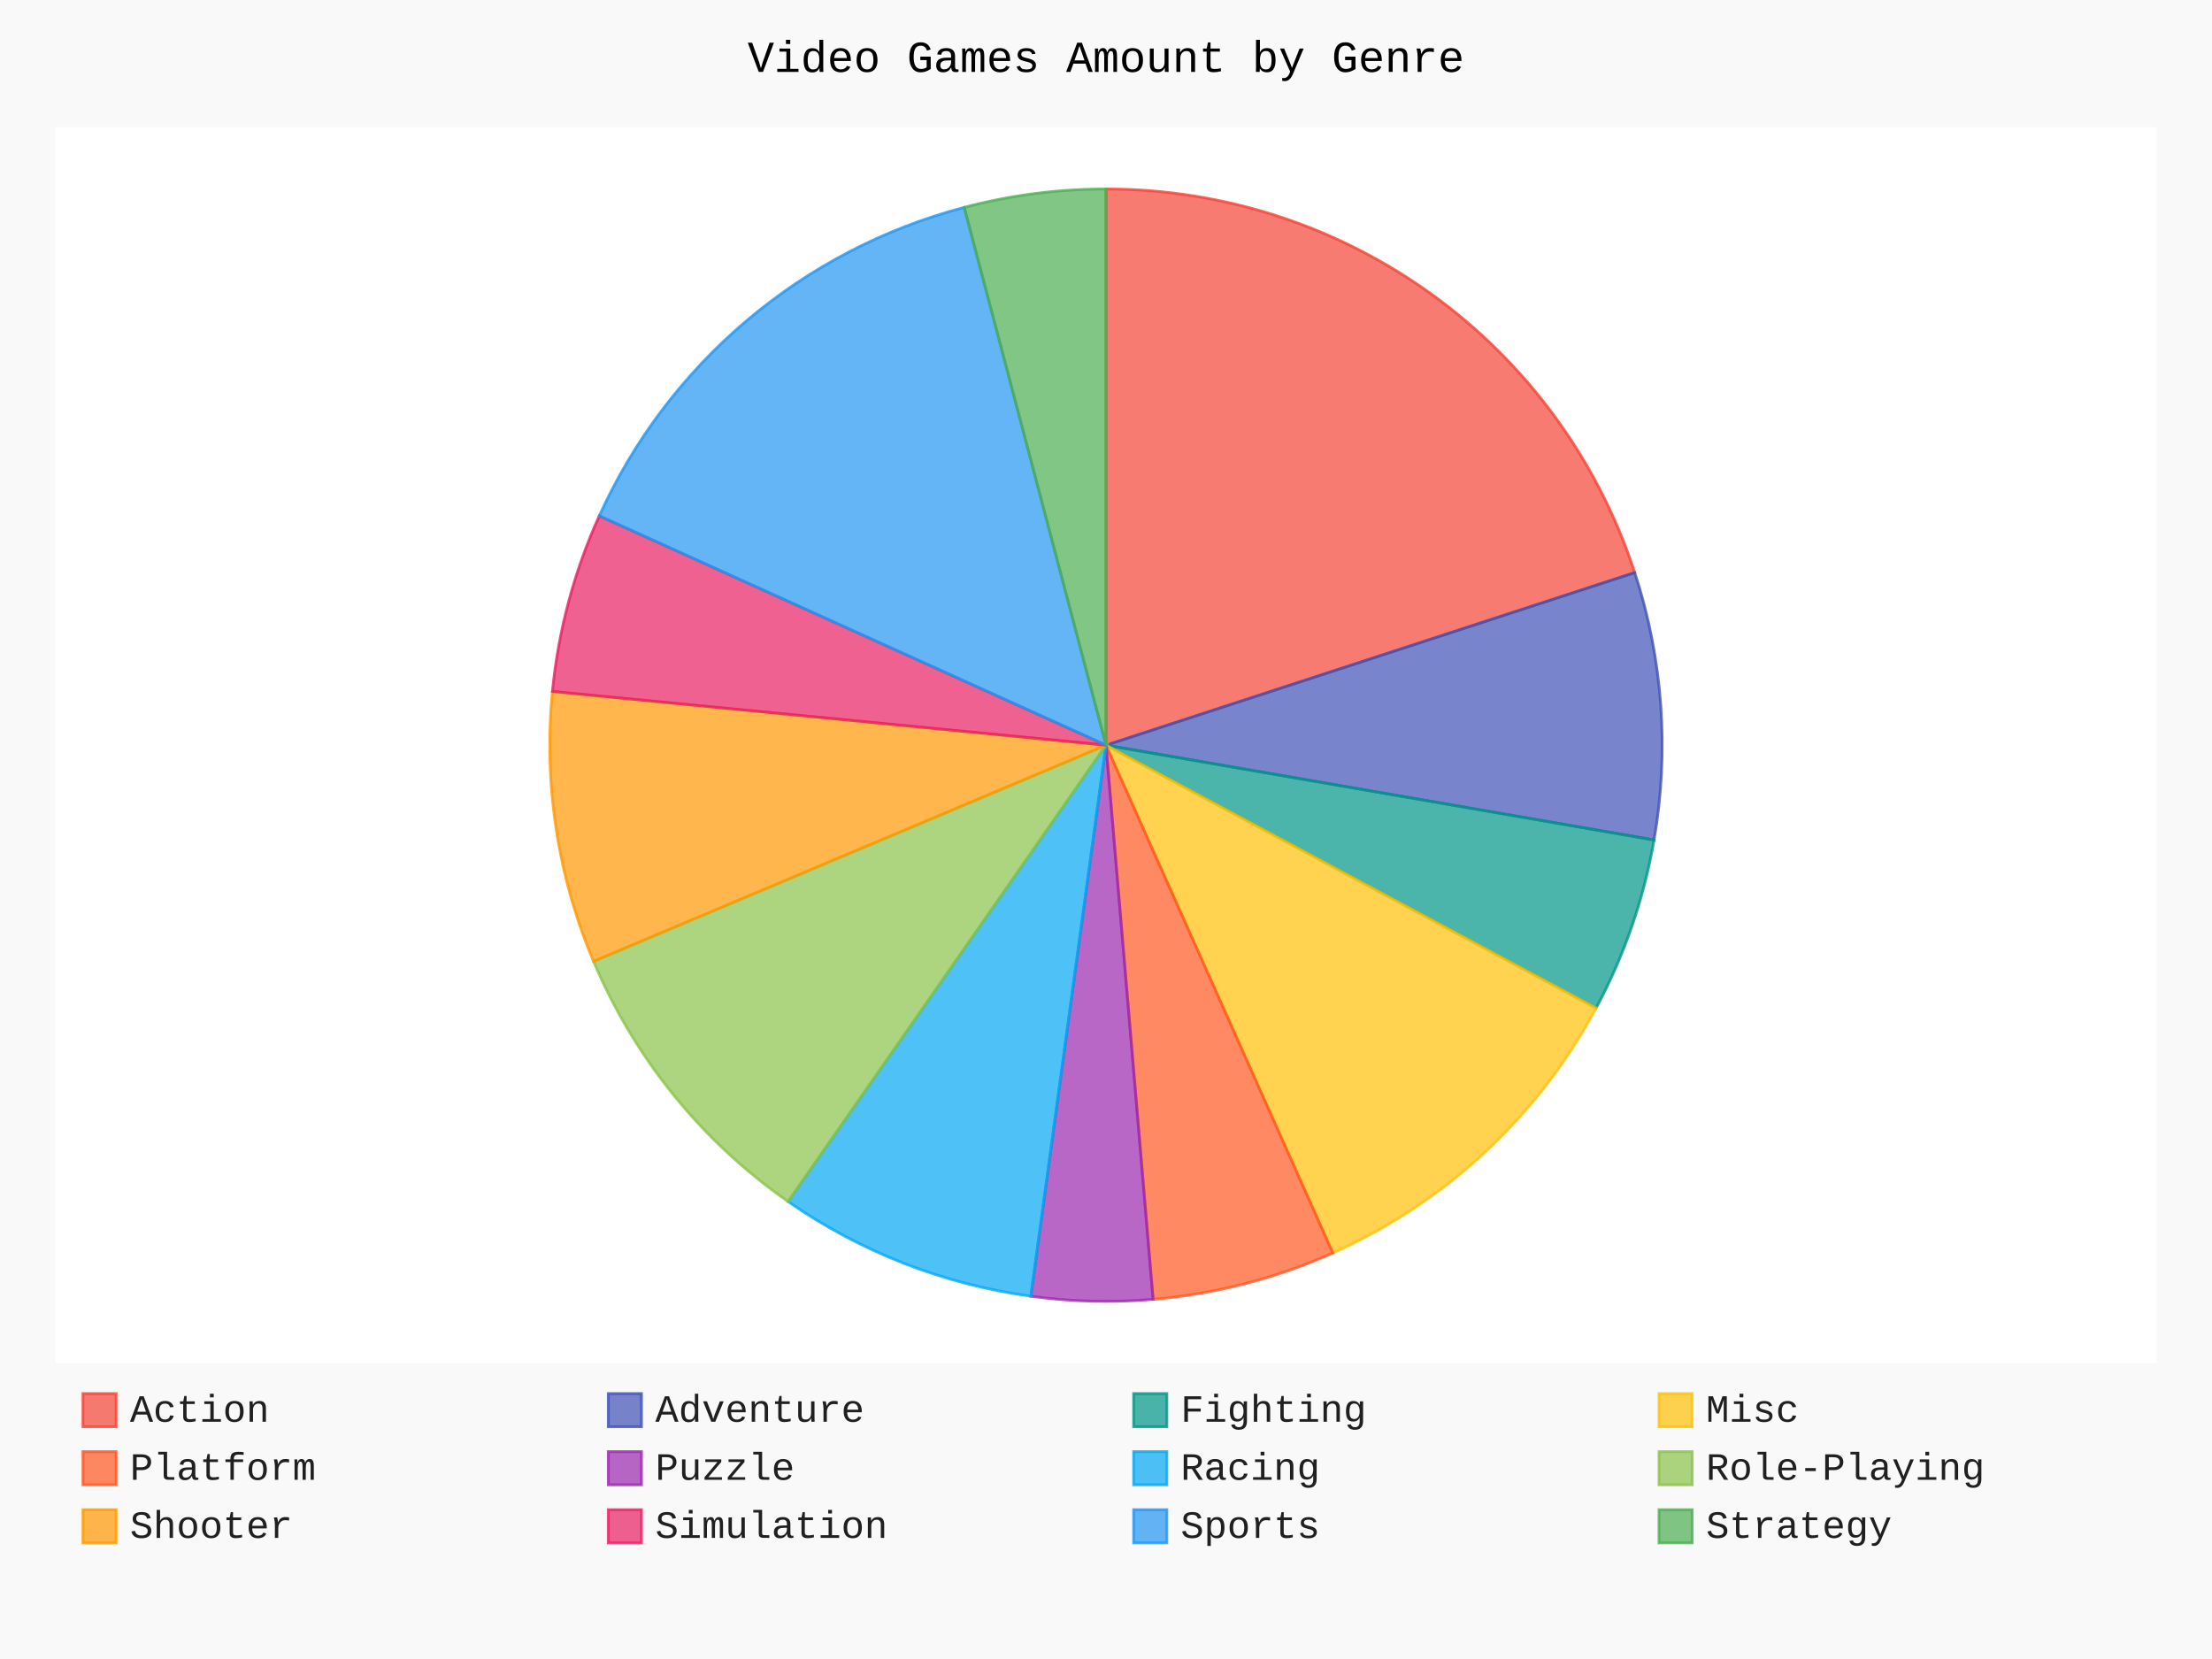
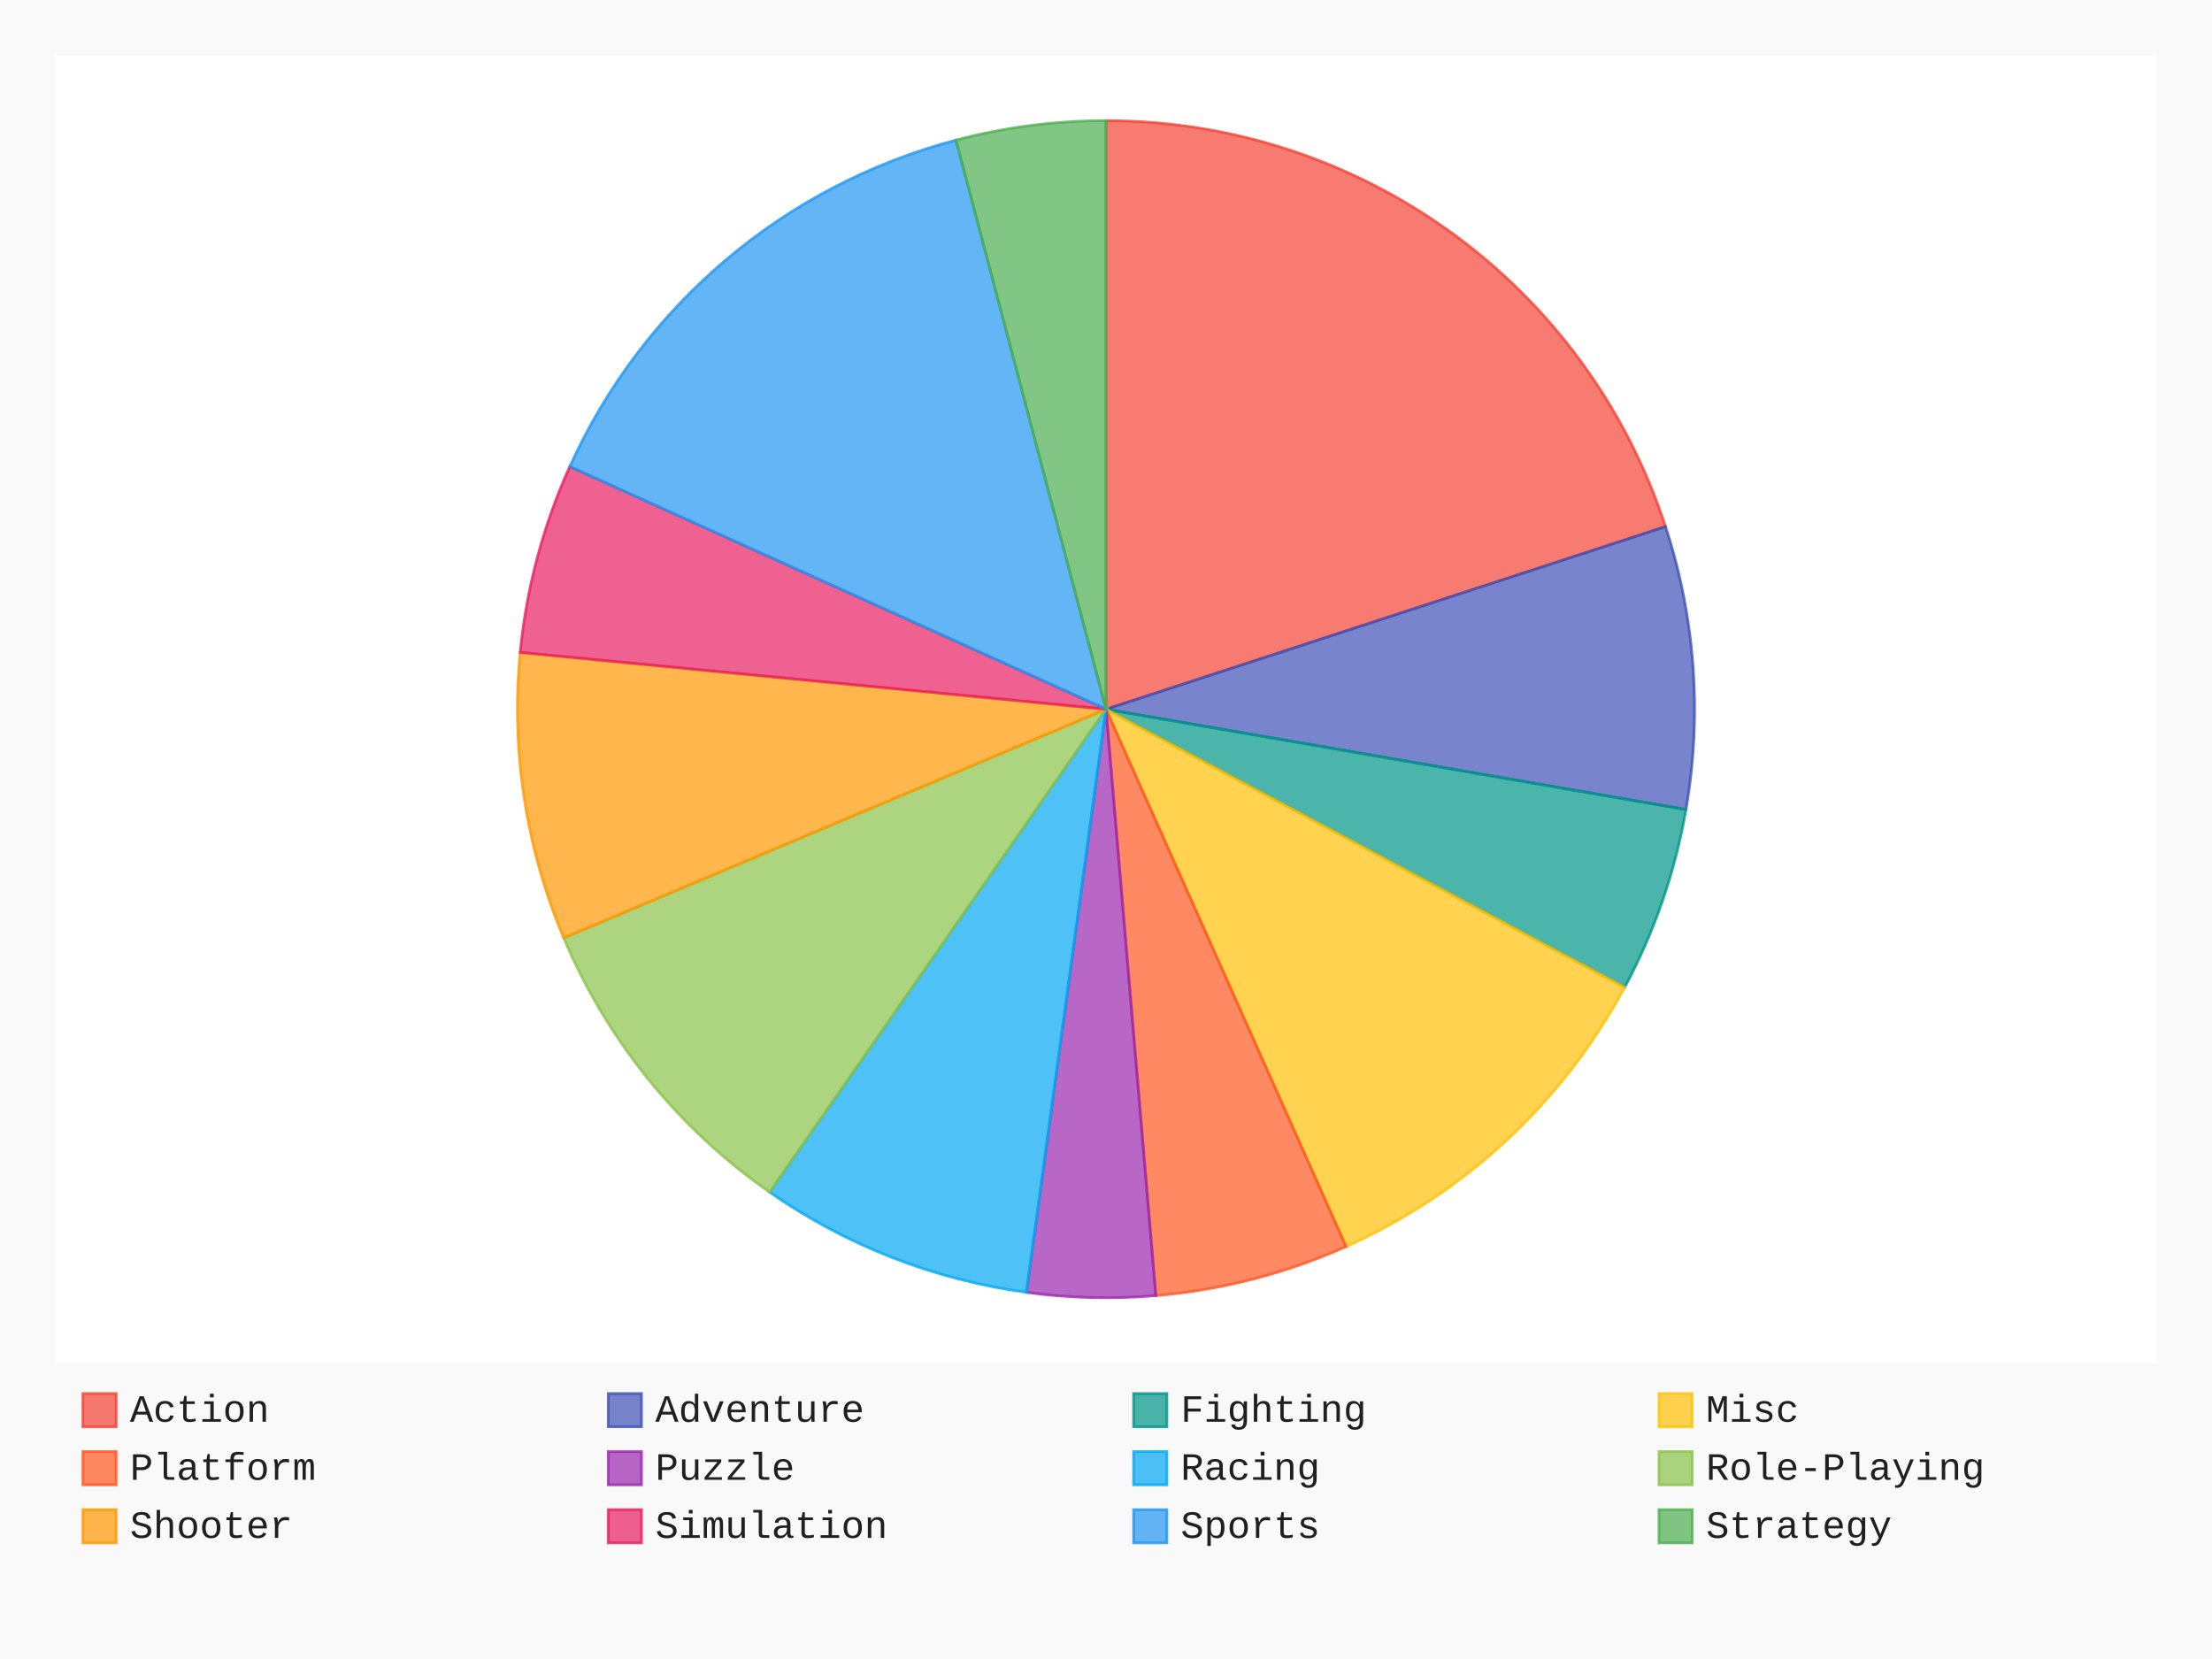
- <svg xmlns="http://www.w3.org/2000/svg" class="pygal-chart" id="chart-2be681a7-f161-42d8-b81e-9d010cf129c1" viewBox="0 0 800 600">
+ <svg xmlns="http://www.w3.org/2000/svg" class="pygal-chart" id="chart-0e908fc3-c1ca-452c-bcc4-22e948cd0150" viewBox="0 0 800 600">
  <defs>
-     <style type="text/css">#chart-2be681a7-f161-42d8-b81e-9d010cf129c1{-webkit-user-select:none;-webkit-font-smoothing:antialiased;font-family:Consolas,"Liberation Mono",Menlo,Courier,monospace}#chart-2be681a7-f161-42d8-b81e-9d010cf129c1 .title{font-family:Consolas,"Liberation Mono",Menlo,Courier,monospace;font-size:16px}#chart-2be681a7-f161-42d8-b81e-9d010cf129c1 .legends .legend text{font-family:Consolas,"Liberation Mono",Menlo,Courier,monospace;font-size:14px}#chart-2be681a7-f161-42d8-b81e-9d010cf129c1 .axis text{font-family:Consolas,"Liberation Mono",Menlo,Courier,monospace;font-size:10px}#chart-2be681a7-f161-42d8-b81e-9d010cf129c1 .axis text.major{font-family:Consolas,"Liberation Mono",Menlo,Courier,monospace;font-size:10px}#chart-2be681a7-f161-42d8-b81e-9d010cf129c1 .text-overlay text.value{font-family:Consolas,"Liberation Mono",Menlo,Courier,monospace;font-size:16px}#chart-2be681a7-f161-42d8-b81e-9d010cf129c1 .text-overlay text.label{font-family:Consolas,"Liberation Mono",Menlo,Courier,monospace;font-size:10px}#chart-2be681a7-f161-42d8-b81e-9d010cf129c1 .tooltip{font-family:Consolas,"Liberation Mono",Menlo,Courier,monospace;font-size:14px}#chart-2be681a7-f161-42d8-b81e-9d010cf129c1 text.no_data{font-family:Consolas,"Liberation Mono",Menlo,Courier,monospace;font-size:64px}
- #chart-2be681a7-f161-42d8-b81e-9d010cf129c1{background-color:rgba(249,249,249,1)}#chart-2be681a7-f161-42d8-b81e-9d010cf129c1 path,#chart-2be681a7-f161-42d8-b81e-9d010cf129c1 line,#chart-2be681a7-f161-42d8-b81e-9d010cf129c1 rect,#chart-2be681a7-f161-42d8-b81e-9d010cf129c1 circle{-webkit-transition:150ms;-moz-transition:150ms;transition:150ms}#chart-2be681a7-f161-42d8-b81e-9d010cf129c1 .graph &gt; .background{fill:rgba(249,249,249,1)}#chart-2be681a7-f161-42d8-b81e-9d010cf129c1 .plot &gt; .background{fill:rgba(255,255,255,1)}#chart-2be681a7-f161-42d8-b81e-9d010cf129c1 .graph{fill:rgba(0,0,0,.87)}#chart-2be681a7-f161-42d8-b81e-9d010cf129c1 text.no_data{fill:rgba(0,0,0,1)}#chart-2be681a7-f161-42d8-b81e-9d010cf129c1 .title{fill:rgba(0,0,0,1)}#chart-2be681a7-f161-42d8-b81e-9d010cf129c1 .legends .legend text{fill:rgba(0,0,0,.87)}#chart-2be681a7-f161-42d8-b81e-9d010cf129c1 .legends .legend:hover text{fill:rgba(0,0,0,1)}#chart-2be681a7-f161-42d8-b81e-9d010cf129c1 .axis .line{stroke:rgba(0,0,0,1)}#chart-2be681a7-f161-42d8-b81e-9d010cf129c1 .axis .guide.line{stroke:rgba(0,0,0,.54)}#chart-2be681a7-f161-42d8-b81e-9d010cf129c1 .axis .major.line{stroke:rgba(0,0,0,.87)}#chart-2be681a7-f161-42d8-b81e-9d010cf129c1 .axis text.major{fill:rgba(0,0,0,1)}#chart-2be681a7-f161-42d8-b81e-9d010cf129c1 .axis.y .guides:hover .guide.line,#chart-2be681a7-f161-42d8-b81e-9d010cf129c1 .line-graph .axis.x .guides:hover .guide.line,#chart-2be681a7-f161-42d8-b81e-9d010cf129c1 .stackedline-graph .axis.x .guides:hover .guide.line,#chart-2be681a7-f161-42d8-b81e-9d010cf129c1 .xy-graph .axis.x .guides:hover .guide.line{stroke:rgba(0,0,0,1)}#chart-2be681a7-f161-42d8-b81e-9d010cf129c1 .axis .guides:hover text{fill:rgba(0,0,0,1)}#chart-2be681a7-f161-42d8-b81e-9d010cf129c1 .reactive{fill-opacity:.7;stroke-opacity:.8}#chart-2be681a7-f161-42d8-b81e-9d010cf129c1 .ci{stroke:rgba(0,0,0,.87)}#chart-2be681a7-f161-42d8-b81e-9d010cf129c1 .reactive.active,#chart-2be681a7-f161-42d8-b81e-9d010cf129c1 .active .reactive{fill-opacity:.8;stroke-opacity:.9;stroke-width:4}#chart-2be681a7-f161-42d8-b81e-9d010cf129c1 .ci .reactive.active{stroke-width:1.5}#chart-2be681a7-f161-42d8-b81e-9d010cf129c1 .series text{fill:rgba(0,0,0,1)}#chart-2be681a7-f161-42d8-b81e-9d010cf129c1 .tooltip rect{fill:rgba(255,255,255,1);stroke:rgba(0,0,0,1);-webkit-transition:opacity 150ms;-moz-transition:opacity 150ms;transition:opacity 150ms}#chart-2be681a7-f161-42d8-b81e-9d010cf129c1 .tooltip .label{fill:rgba(0,0,0,.87)}#chart-2be681a7-f161-42d8-b81e-9d010cf129c1 .tooltip .label{fill:rgba(0,0,0,.87)}#chart-2be681a7-f161-42d8-b81e-9d010cf129c1 .tooltip .legend{font-size:.8em;fill:rgba(0,0,0,.54)}#chart-2be681a7-f161-42d8-b81e-9d010cf129c1 .tooltip .x_label{font-size:.6em;fill:rgba(0,0,0,1)}#chart-2be681a7-f161-42d8-b81e-9d010cf129c1 .tooltip .xlink{font-size:.5em;text-decoration:underline}#chart-2be681a7-f161-42d8-b81e-9d010cf129c1 .tooltip .value{font-size:1.5em}#chart-2be681a7-f161-42d8-b81e-9d010cf129c1 .bound{font-size:.5em}#chart-2be681a7-f161-42d8-b81e-9d010cf129c1 .max-value{font-size:.75em;fill:rgba(0,0,0,.54)}#chart-2be681a7-f161-42d8-b81e-9d010cf129c1 .map-element{fill:rgba(255,255,255,1);stroke:rgba(0,0,0,.54) !important}#chart-2be681a7-f161-42d8-b81e-9d010cf129c1 .map-element .reactive{fill-opacity:inherit;stroke-opacity:inherit}#chart-2be681a7-f161-42d8-b81e-9d010cf129c1 .color-0,#chart-2be681a7-f161-42d8-b81e-9d010cf129c1 .color-0 a:visited{stroke:#F44336;fill:#F44336}#chart-2be681a7-f161-42d8-b81e-9d010cf129c1 .color-1,#chart-2be681a7-f161-42d8-b81e-9d010cf129c1 .color-1 a:visited{stroke:#3F51B5;fill:#3F51B5}#chart-2be681a7-f161-42d8-b81e-9d010cf129c1 .color-2,#chart-2be681a7-f161-42d8-b81e-9d010cf129c1 .color-2 a:visited{stroke:#009688;fill:#009688}#chart-2be681a7-f161-42d8-b81e-9d010cf129c1 .color-3,#chart-2be681a7-f161-42d8-b81e-9d010cf129c1 .color-3 a:visited{stroke:#FFC107;fill:#FFC107}#chart-2be681a7-f161-42d8-b81e-9d010cf129c1 .color-4,#chart-2be681a7-f161-42d8-b81e-9d010cf129c1 .color-4 a:visited{stroke:#FF5722;fill:#FF5722}#chart-2be681a7-f161-42d8-b81e-9d010cf129c1 .color-5,#chart-2be681a7-f161-42d8-b81e-9d010cf129c1 .color-5 a:visited{stroke:#9C27B0;fill:#9C27B0}#chart-2be681a7-f161-42d8-b81e-9d010cf129c1 .color-6,#chart-2be681a7-f161-42d8-b81e-9d010cf129c1 .color-6 a:visited{stroke:#03A9F4;fill:#03A9F4}#chart-2be681a7-f161-42d8-b81e-9d010cf129c1 .color-7,#chart-2be681a7-f161-42d8-b81e-9d010cf129c1 .color-7 a:visited{stroke:#8BC34A;fill:#8BC34A}#chart-2be681a7-f161-42d8-b81e-9d010cf129c1 .color-8,#chart-2be681a7-f161-42d8-b81e-9d010cf129c1 .color-8 a:visited{stroke:#FF9800;fill:#FF9800}#chart-2be681a7-f161-42d8-b81e-9d010cf129c1 .color-9,#chart-2be681a7-f161-42d8-b81e-9d010cf129c1 .color-9 a:visited{stroke:#E91E63;fill:#E91E63}#chart-2be681a7-f161-42d8-b81e-9d010cf129c1 .color-10,#chart-2be681a7-f161-42d8-b81e-9d010cf129c1 .color-10 a:visited{stroke:#2196F3;fill:#2196F3}#chart-2be681a7-f161-42d8-b81e-9d010cf129c1 .color-11,#chart-2be681a7-f161-42d8-b81e-9d010cf129c1 .color-11 a:visited{stroke:#4CAF50;fill:#4CAF50}#chart-2be681a7-f161-42d8-b81e-9d010cf129c1 .text-overlay .color-0 text{fill:black}#chart-2be681a7-f161-42d8-b81e-9d010cf129c1 .text-overlay .color-1 text{fill:black}#chart-2be681a7-f161-42d8-b81e-9d010cf129c1 .text-overlay .color-2 text{fill:black}#chart-2be681a7-f161-42d8-b81e-9d010cf129c1 .text-overlay .color-3 text{fill:black}#chart-2be681a7-f161-42d8-b81e-9d010cf129c1 .text-overlay .color-4 text{fill:black}#chart-2be681a7-f161-42d8-b81e-9d010cf129c1 .text-overlay .color-5 text{fill:black}#chart-2be681a7-f161-42d8-b81e-9d010cf129c1 .text-overlay .color-6 text{fill:black}#chart-2be681a7-f161-42d8-b81e-9d010cf129c1 .text-overlay .color-7 text{fill:black}#chart-2be681a7-f161-42d8-b81e-9d010cf129c1 .text-overlay .color-8 text{fill:black}#chart-2be681a7-f161-42d8-b81e-9d010cf129c1 .text-overlay .color-9 text{fill:black}#chart-2be681a7-f161-42d8-b81e-9d010cf129c1 .text-overlay .color-10 text{fill:black}#chart-2be681a7-f161-42d8-b81e-9d010cf129c1 .text-overlay .color-11 text{fill:black}
- #chart-2be681a7-f161-42d8-b81e-9d010cf129c1 text.no_data{text-anchor:middle}#chart-2be681a7-f161-42d8-b81e-9d010cf129c1 .guide.line{fill:none}#chart-2be681a7-f161-42d8-b81e-9d010cf129c1 .centered{text-anchor:middle}#chart-2be681a7-f161-42d8-b81e-9d010cf129c1 .title{text-anchor:middle}#chart-2be681a7-f161-42d8-b81e-9d010cf129c1 .legends .legend text{fill-opacity:1}#chart-2be681a7-f161-42d8-b81e-9d010cf129c1 .axis.x text{text-anchor:middle}#chart-2be681a7-f161-42d8-b81e-9d010cf129c1 .axis.x:not(.web) text[transform]{text-anchor:start}#chart-2be681a7-f161-42d8-b81e-9d010cf129c1 .axis.x:not(.web) text[transform].backwards{text-anchor:end}#chart-2be681a7-f161-42d8-b81e-9d010cf129c1 .axis.y text{text-anchor:end}#chart-2be681a7-f161-42d8-b81e-9d010cf129c1 .axis.y text[transform].backwards{text-anchor:start}#chart-2be681a7-f161-42d8-b81e-9d010cf129c1 .axis.y2 text{text-anchor:start}#chart-2be681a7-f161-42d8-b81e-9d010cf129c1 .axis.y2 text[transform].backwards{text-anchor:end}#chart-2be681a7-f161-42d8-b81e-9d010cf129c1 .axis .guide.line{stroke-dasharray:4,4}#chart-2be681a7-f161-42d8-b81e-9d010cf129c1 .axis .major.guide.line{stroke-dasharray:6,6}#chart-2be681a7-f161-42d8-b81e-9d010cf129c1 .horizontal .axis.y .guide.line,#chart-2be681a7-f161-42d8-b81e-9d010cf129c1 .horizontal .axis.y2 .guide.line,#chart-2be681a7-f161-42d8-b81e-9d010cf129c1 .vertical .axis.x .guide.line{opacity:0}#chart-2be681a7-f161-42d8-b81e-9d010cf129c1 .horizontal .axis.always_show .guide.line,#chart-2be681a7-f161-42d8-b81e-9d010cf129c1 .vertical .axis.always_show .guide.line{opacity:1 !important}#chart-2be681a7-f161-42d8-b81e-9d010cf129c1 .axis.y .guides:hover .guide.line,#chart-2be681a7-f161-42d8-b81e-9d010cf129c1 .axis.y2 .guides:hover .guide.line,#chart-2be681a7-f161-42d8-b81e-9d010cf129c1 .axis.x .guides:hover .guide.line{opacity:1}#chart-2be681a7-f161-42d8-b81e-9d010cf129c1 .axis .guides:hover text{opacity:1}#chart-2be681a7-f161-42d8-b81e-9d010cf129c1 .nofill{fill:none}#chart-2be681a7-f161-42d8-b81e-9d010cf129c1 .subtle-fill{fill-opacity:.2}#chart-2be681a7-f161-42d8-b81e-9d010cf129c1 .dot{stroke-width:1px;fill-opacity:1}#chart-2be681a7-f161-42d8-b81e-9d010cf129c1 .dot.active{stroke-width:5px}#chart-2be681a7-f161-42d8-b81e-9d010cf129c1 .dot.negative{fill:transparent}#chart-2be681a7-f161-42d8-b81e-9d010cf129c1 text,#chart-2be681a7-f161-42d8-b81e-9d010cf129c1 tspan{stroke:none !important}#chart-2be681a7-f161-42d8-b81e-9d010cf129c1 .series text.active{opacity:1}#chart-2be681a7-f161-42d8-b81e-9d010cf129c1 .tooltip rect{fill-opacity:.95;stroke-width:.5}#chart-2be681a7-f161-42d8-b81e-9d010cf129c1 .tooltip text{fill-opacity:1}#chart-2be681a7-f161-42d8-b81e-9d010cf129c1 .showable{visibility:hidden}#chart-2be681a7-f161-42d8-b81e-9d010cf129c1 .showable.shown{visibility:visible}#chart-2be681a7-f161-42d8-b81e-9d010cf129c1 .gauge-background{fill:rgba(229,229,229,1);stroke:none}#chart-2be681a7-f161-42d8-b81e-9d010cf129c1 .bg-lines{stroke:rgba(249,249,249,1);stroke-width:2px}</style>
+     <style type="text/css">#chart-0e908fc3-c1ca-452c-bcc4-22e948cd0150{-webkit-user-select:none;-webkit-font-smoothing:antialiased;font-family:Consolas,"Liberation Mono",Menlo,Courier,monospace}#chart-0e908fc3-c1ca-452c-bcc4-22e948cd0150 .title{font-family:Consolas,"Liberation Mono",Menlo,Courier,monospace;font-size:16px}#chart-0e908fc3-c1ca-452c-bcc4-22e948cd0150 .legends .legend text{font-family:Consolas,"Liberation Mono",Menlo,Courier,monospace;font-size:14px}#chart-0e908fc3-c1ca-452c-bcc4-22e948cd0150 .axis text{font-family:Consolas,"Liberation Mono",Menlo,Courier,monospace;font-size:10px}#chart-0e908fc3-c1ca-452c-bcc4-22e948cd0150 .axis text.major{font-family:Consolas,"Liberation Mono",Menlo,Courier,monospace;font-size:10px}#chart-0e908fc3-c1ca-452c-bcc4-22e948cd0150 .text-overlay text.value{font-family:Consolas,"Liberation Mono",Menlo,Courier,monospace;font-size:16px}#chart-0e908fc3-c1ca-452c-bcc4-22e948cd0150 .text-overlay text.label{font-family:Consolas,"Liberation Mono",Menlo,Courier,monospace;font-size:10px}#chart-0e908fc3-c1ca-452c-bcc4-22e948cd0150 .tooltip{font-family:Consolas,"Liberation Mono",Menlo,Courier,monospace;font-size:14px}#chart-0e908fc3-c1ca-452c-bcc4-22e948cd0150 text.no_data{font-family:Consolas,"Liberation Mono",Menlo,Courier,monospace;font-size:64px}
+ #chart-0e908fc3-c1ca-452c-bcc4-22e948cd0150{background-color:rgba(249,249,249,1)}#chart-0e908fc3-c1ca-452c-bcc4-22e948cd0150 path,#chart-0e908fc3-c1ca-452c-bcc4-22e948cd0150 line,#chart-0e908fc3-c1ca-452c-bcc4-22e948cd0150 rect,#chart-0e908fc3-c1ca-452c-bcc4-22e948cd0150 circle{-webkit-transition:150ms;-moz-transition:150ms;transition:150ms}#chart-0e908fc3-c1ca-452c-bcc4-22e948cd0150 .graph &gt; .background{fill:rgba(249,249,249,1)}#chart-0e908fc3-c1ca-452c-bcc4-22e948cd0150 .plot &gt; .background{fill:rgba(255,255,255,1)}#chart-0e908fc3-c1ca-452c-bcc4-22e948cd0150 .graph{fill:rgba(0,0,0,.87)}#chart-0e908fc3-c1ca-452c-bcc4-22e948cd0150 text.no_data{fill:rgba(0,0,0,1)}#chart-0e908fc3-c1ca-452c-bcc4-22e948cd0150 .title{fill:rgba(0,0,0,1)}#chart-0e908fc3-c1ca-452c-bcc4-22e948cd0150 .legends .legend text{fill:rgba(0,0,0,.87)}#chart-0e908fc3-c1ca-452c-bcc4-22e948cd0150 .legends .legend:hover text{fill:rgba(0,0,0,1)}#chart-0e908fc3-c1ca-452c-bcc4-22e948cd0150 .axis .line{stroke:rgba(0,0,0,1)}#chart-0e908fc3-c1ca-452c-bcc4-22e948cd0150 .axis .guide.line{stroke:rgba(0,0,0,.54)}#chart-0e908fc3-c1ca-452c-bcc4-22e948cd0150 .axis .major.line{stroke:rgba(0,0,0,.87)}#chart-0e908fc3-c1ca-452c-bcc4-22e948cd0150 .axis text.major{fill:rgba(0,0,0,1)}#chart-0e908fc3-c1ca-452c-bcc4-22e948cd0150 .axis.y .guides:hover .guide.line,#chart-0e908fc3-c1ca-452c-bcc4-22e948cd0150 .line-graph .axis.x .guides:hover .guide.line,#chart-0e908fc3-c1ca-452c-bcc4-22e948cd0150 .stackedline-graph .axis.x .guides:hover .guide.line,#chart-0e908fc3-c1ca-452c-bcc4-22e948cd0150 .xy-graph .axis.x .guides:hover .guide.line{stroke:rgba(0,0,0,1)}#chart-0e908fc3-c1ca-452c-bcc4-22e948cd0150 .axis .guides:hover text{fill:rgba(0,0,0,1)}#chart-0e908fc3-c1ca-452c-bcc4-22e948cd0150 .reactive{fill-opacity:.7;stroke-opacity:.8}#chart-0e908fc3-c1ca-452c-bcc4-22e948cd0150 .ci{stroke:rgba(0,0,0,.87)}#chart-0e908fc3-c1ca-452c-bcc4-22e948cd0150 .reactive.active,#chart-0e908fc3-c1ca-452c-bcc4-22e948cd0150 .active .reactive{fill-opacity:.8;stroke-opacity:.9;stroke-width:4}#chart-0e908fc3-c1ca-452c-bcc4-22e948cd0150 .ci .reactive.active{stroke-width:1.5}#chart-0e908fc3-c1ca-452c-bcc4-22e948cd0150 .series text{fill:rgba(0,0,0,1)}#chart-0e908fc3-c1ca-452c-bcc4-22e948cd0150 .tooltip rect{fill:rgba(255,255,255,1);stroke:rgba(0,0,0,1);-webkit-transition:opacity 150ms;-moz-transition:opacity 150ms;transition:opacity 150ms}#chart-0e908fc3-c1ca-452c-bcc4-22e948cd0150 .tooltip .label{fill:rgba(0,0,0,.87)}#chart-0e908fc3-c1ca-452c-bcc4-22e948cd0150 .tooltip .label{fill:rgba(0,0,0,.87)}#chart-0e908fc3-c1ca-452c-bcc4-22e948cd0150 .tooltip .legend{font-size:.8em;fill:rgba(0,0,0,.54)}#chart-0e908fc3-c1ca-452c-bcc4-22e948cd0150 .tooltip .x_label{font-size:.6em;fill:rgba(0,0,0,1)}#chart-0e908fc3-c1ca-452c-bcc4-22e948cd0150 .tooltip .xlink{font-size:.5em;text-decoration:underline}#chart-0e908fc3-c1ca-452c-bcc4-22e948cd0150 .tooltip .value{font-size:1.5em}#chart-0e908fc3-c1ca-452c-bcc4-22e948cd0150 .bound{font-size:.5em}#chart-0e908fc3-c1ca-452c-bcc4-22e948cd0150 .max-value{font-size:.75em;fill:rgba(0,0,0,.54)}#chart-0e908fc3-c1ca-452c-bcc4-22e948cd0150 .map-element{fill:rgba(255,255,255,1);stroke:rgba(0,0,0,.54) !important}#chart-0e908fc3-c1ca-452c-bcc4-22e948cd0150 .map-element .reactive{fill-opacity:inherit;stroke-opacity:inherit}#chart-0e908fc3-c1ca-452c-bcc4-22e948cd0150 .color-0,#chart-0e908fc3-c1ca-452c-bcc4-22e948cd0150 .color-0 a:visited{stroke:#F44336;fill:#F44336}#chart-0e908fc3-c1ca-452c-bcc4-22e948cd0150 .color-1,#chart-0e908fc3-c1ca-452c-bcc4-22e948cd0150 .color-1 a:visited{stroke:#3F51B5;fill:#3F51B5}#chart-0e908fc3-c1ca-452c-bcc4-22e948cd0150 .color-2,#chart-0e908fc3-c1ca-452c-bcc4-22e948cd0150 .color-2 a:visited{stroke:#009688;fill:#009688}#chart-0e908fc3-c1ca-452c-bcc4-22e948cd0150 .color-3,#chart-0e908fc3-c1ca-452c-bcc4-22e948cd0150 .color-3 a:visited{stroke:#FFC107;fill:#FFC107}#chart-0e908fc3-c1ca-452c-bcc4-22e948cd0150 .color-4,#chart-0e908fc3-c1ca-452c-bcc4-22e948cd0150 .color-4 a:visited{stroke:#FF5722;fill:#FF5722}#chart-0e908fc3-c1ca-452c-bcc4-22e948cd0150 .color-5,#chart-0e908fc3-c1ca-452c-bcc4-22e948cd0150 .color-5 a:visited{stroke:#9C27B0;fill:#9C27B0}#chart-0e908fc3-c1ca-452c-bcc4-22e948cd0150 .color-6,#chart-0e908fc3-c1ca-452c-bcc4-22e948cd0150 .color-6 a:visited{stroke:#03A9F4;fill:#03A9F4}#chart-0e908fc3-c1ca-452c-bcc4-22e948cd0150 .color-7,#chart-0e908fc3-c1ca-452c-bcc4-22e948cd0150 .color-7 a:visited{stroke:#8BC34A;fill:#8BC34A}#chart-0e908fc3-c1ca-452c-bcc4-22e948cd0150 .color-8,#chart-0e908fc3-c1ca-452c-bcc4-22e948cd0150 .color-8 a:visited{stroke:#FF9800;fill:#FF9800}#chart-0e908fc3-c1ca-452c-bcc4-22e948cd0150 .color-9,#chart-0e908fc3-c1ca-452c-bcc4-22e948cd0150 .color-9 a:visited{stroke:#E91E63;fill:#E91E63}#chart-0e908fc3-c1ca-452c-bcc4-22e948cd0150 .color-10,#chart-0e908fc3-c1ca-452c-bcc4-22e948cd0150 .color-10 a:visited{stroke:#2196F3;fill:#2196F3}#chart-0e908fc3-c1ca-452c-bcc4-22e948cd0150 .color-11,#chart-0e908fc3-c1ca-452c-bcc4-22e948cd0150 .color-11 a:visited{stroke:#4CAF50;fill:#4CAF50}#chart-0e908fc3-c1ca-452c-bcc4-22e948cd0150 .text-overlay .color-0 text{fill:black}#chart-0e908fc3-c1ca-452c-bcc4-22e948cd0150 .text-overlay .color-1 text{fill:black}#chart-0e908fc3-c1ca-452c-bcc4-22e948cd0150 .text-overlay .color-2 text{fill:black}#chart-0e908fc3-c1ca-452c-bcc4-22e948cd0150 .text-overlay .color-3 text{fill:black}#chart-0e908fc3-c1ca-452c-bcc4-22e948cd0150 .text-overlay .color-4 text{fill:black}#chart-0e908fc3-c1ca-452c-bcc4-22e948cd0150 .text-overlay .color-5 text{fill:black}#chart-0e908fc3-c1ca-452c-bcc4-22e948cd0150 .text-overlay .color-6 text{fill:black}#chart-0e908fc3-c1ca-452c-bcc4-22e948cd0150 .text-overlay .color-7 text{fill:black}#chart-0e908fc3-c1ca-452c-bcc4-22e948cd0150 .text-overlay .color-8 text{fill:black}#chart-0e908fc3-c1ca-452c-bcc4-22e948cd0150 .text-overlay .color-9 text{fill:black}#chart-0e908fc3-c1ca-452c-bcc4-22e948cd0150 .text-overlay .color-10 text{fill:black}#chart-0e908fc3-c1ca-452c-bcc4-22e948cd0150 .text-overlay .color-11 text{fill:black}
+ #chart-0e908fc3-c1ca-452c-bcc4-22e948cd0150 text.no_data{text-anchor:middle}#chart-0e908fc3-c1ca-452c-bcc4-22e948cd0150 .guide.line{fill:none}#chart-0e908fc3-c1ca-452c-bcc4-22e948cd0150 .centered{text-anchor:middle}#chart-0e908fc3-c1ca-452c-bcc4-22e948cd0150 .title{text-anchor:middle}#chart-0e908fc3-c1ca-452c-bcc4-22e948cd0150 .legends .legend text{fill-opacity:1}#chart-0e908fc3-c1ca-452c-bcc4-22e948cd0150 .axis.x text{text-anchor:middle}#chart-0e908fc3-c1ca-452c-bcc4-22e948cd0150 .axis.x:not(.web) text[transform]{text-anchor:start}#chart-0e908fc3-c1ca-452c-bcc4-22e948cd0150 .axis.x:not(.web) text[transform].backwards{text-anchor:end}#chart-0e908fc3-c1ca-452c-bcc4-22e948cd0150 .axis.y text{text-anchor:end}#chart-0e908fc3-c1ca-452c-bcc4-22e948cd0150 .axis.y text[transform].backwards{text-anchor:start}#chart-0e908fc3-c1ca-452c-bcc4-22e948cd0150 .axis.y2 text{text-anchor:start}#chart-0e908fc3-c1ca-452c-bcc4-22e948cd0150 .axis.y2 text[transform].backwards{text-anchor:end}#chart-0e908fc3-c1ca-452c-bcc4-22e948cd0150 .axis .guide.line{stroke-dasharray:4,4}#chart-0e908fc3-c1ca-452c-bcc4-22e948cd0150 .axis .major.guide.line{stroke-dasharray:6,6}#chart-0e908fc3-c1ca-452c-bcc4-22e948cd0150 .horizontal .axis.y .guide.line,#chart-0e908fc3-c1ca-452c-bcc4-22e948cd0150 .horizontal .axis.y2 .guide.line,#chart-0e908fc3-c1ca-452c-bcc4-22e948cd0150 .vertical .axis.x .guide.line{opacity:0}#chart-0e908fc3-c1ca-452c-bcc4-22e948cd0150 .horizontal .axis.always_show .guide.line,#chart-0e908fc3-c1ca-452c-bcc4-22e948cd0150 .vertical .axis.always_show .guide.line{opacity:1 !important}#chart-0e908fc3-c1ca-452c-bcc4-22e948cd0150 .axis.y .guides:hover .guide.line,#chart-0e908fc3-c1ca-452c-bcc4-22e948cd0150 .axis.y2 .guides:hover .guide.line,#chart-0e908fc3-c1ca-452c-bcc4-22e948cd0150 .axis.x .guides:hover .guide.line{opacity:1}#chart-0e908fc3-c1ca-452c-bcc4-22e948cd0150 .axis .guides:hover text{opacity:1}#chart-0e908fc3-c1ca-452c-bcc4-22e948cd0150 .nofill{fill:none}#chart-0e908fc3-c1ca-452c-bcc4-22e948cd0150 .subtle-fill{fill-opacity:.2}#chart-0e908fc3-c1ca-452c-bcc4-22e948cd0150 .dot{stroke-width:1px;fill-opacity:1}#chart-0e908fc3-c1ca-452c-bcc4-22e948cd0150 .dot.active{stroke-width:5px}#chart-0e908fc3-c1ca-452c-bcc4-22e948cd0150 .dot.negative{fill:transparent}#chart-0e908fc3-c1ca-452c-bcc4-22e948cd0150 text,#chart-0e908fc3-c1ca-452c-bcc4-22e948cd0150 tspan{stroke:none !important}#chart-0e908fc3-c1ca-452c-bcc4-22e948cd0150 .series text.active{opacity:1}#chart-0e908fc3-c1ca-452c-bcc4-22e948cd0150 .tooltip rect{fill-opacity:.95;stroke-width:.5}#chart-0e908fc3-c1ca-452c-bcc4-22e948cd0150 .tooltip text{fill-opacity:1}#chart-0e908fc3-c1ca-452c-bcc4-22e948cd0150 .showable{visibility:hidden}#chart-0e908fc3-c1ca-452c-bcc4-22e948cd0150 .showable.shown{visibility:visible}#chart-0e908fc3-c1ca-452c-bcc4-22e948cd0150 .gauge-background{fill:rgba(229,229,229,1);stroke:none}#chart-0e908fc3-c1ca-452c-bcc4-22e948cd0150 .bg-lines{stroke:rgba(249,249,249,1);stroke-width:2px}</style>
  </defs>
  <g class="graph pie-graph vertical">
    <rect class="background" height="600" width="800" x="0" y="0" />
-     <g class="plot" transform="translate(20, 46)">
-       <rect class="background" height="447.0" width="760" x="0" y="0" />
+     <g class="plot" transform="translate(20, 20)">
+       <rect class="background" height="473.0" width="760" x="0" y="0" />
      <g class="series serie-0 color-0">
        <g class="slices">
          <g class="slice">
-             <path class="slice reactive tooltip-trigger" d="M380 22.35 A201.15 201.15 0 0 1 571.22 161.081 L380 223.5 A0 0 0 0 0 380 223.5 z" />
+             <path class="slice reactive tooltip-trigger" d="M380 23.65 A212.85 212.85 0 0 1 582.343 170.45 L380 236.5 A0 0 0 0 0 380 236.5 z" />
          </g>
        </g>
      </g>
      <g class="series serie-1 color-1">
        <g class="slices">
          <g class="slice">
-             <path class="slice reactive tooltip-trigger" d="M571.22 161.081 A201.15 201.15 0 0 1 578.206 257.788 L380 223.5 A0 0 0 0 0 380 223.5 z" />
+             <path class="slice reactive tooltip-trigger" d="M582.343 170.45 A212.85 212.85 0 0 1 589.735 272.782 L380 236.5 A0 0 0 0 0 380 236.5 z" />
          </g>
        </g>
      </g>
      <g class="series serie-2 color-2">
        <g class="slices">
          <g class="slice">
-             <path class="slice reactive tooltip-trigger" d="M578.206 257.788 A201.15 201.15 0 0 1 557.263 318.575 L380 223.5 A0 0 0 0 0 380 223.5 z" />
+             <path class="slice reactive tooltip-trigger" d="M589.735 272.782 A212.85 212.85 0 0 1 567.573 337.105 L380 236.5 A0 0 0 0 0 380 236.5 z" />
          </g>
        </g>
      </g>
      <g class="series serie-3 color-3">
        <g class="slices">
          <g class="slice">
-             <path class="slice reactive tooltip-trigger" d="M557.263 318.575 A201.15 201.15 0 0 1 462.056 407.152 L380 223.5 A0 0 0 0 0 380 223.5 z" />
+             <path class="slice reactive tooltip-trigger" d="M567.573 337.105 A212.85 212.85 0 0 1 466.829 430.834 L380 236.5 A0 0 0 0 0 380 236.5 z" />
          </g>
        </g>
      </g>
      <g class="series serie-4 color-4">
        <g class="slices">
          <g class="slice">
-             <path class="slice reactive tooltip-trigger" d="M462.056 407.152 A201.15 201.15 0 0 1 397.036 423.927 L380 223.5 A0 0 0 0 0 380 223.5 z" />
+             <path class="slice reactive tooltip-trigger" d="M466.829 430.834 A212.85 212.85 0 0 1 398.027 448.585 L380 236.5 A0 0 0 0 0 380 236.5 z" />
          </g>
        </g>
      </g>
      <g class="series serie-5 color-5">
        <g class="slices">
          <g class="slice">
-             <path class="slice reactive tooltip-trigger" d="M397.036 423.927 A201.15 201.15 0 0 1 352.823 422.806 L380 223.5 A0 0 0 0 0 380 223.5 z" />
+             <path class="slice reactive tooltip-trigger" d="M398.027 448.585 A212.85 212.85 0 0 1 351.243 447.398 L380 236.5 A0 0 0 0 0 380 236.5 z" />
          </g>
        </g>
      </g>
      <g class="series serie-6 color-6">
        <g class="slices">
          <g class="slice">
-             <path class="slice reactive tooltip-trigger" d="M352.823 422.806 A201.15 201.15 0 0 1 265.043 388.564 L380 223.5 A0 0 0 0 0 380 223.5 z" />
+             <path class="slice reactive tooltip-trigger" d="M351.243 447.398 A212.85 212.85 0 0 1 258.356 411.165 L380 236.5 A0 0 0 0 0 380 236.5 z" />
          </g>
        </g>
      </g>
      <g class="series serie-7 color-7">
        <g class="slices">
          <g class="slice">
-             <path class="slice reactive tooltip-trigger" d="M265.043 388.564 A201.15 201.15 0 0 1 194.665 301.68 L380 223.5 A0 0 0 0 0 380 223.5 z" />
+             <path class="slice reactive tooltip-trigger" d="M258.356 411.165 A212.85 212.85 0 0 1 183.884 319.227 L380 236.5 A0 0 0 0 0 380 236.5 z" />
          </g>
        </g>
      </g>
      <g class="series serie-8 color-8">
        <g class="slices">
          <g class="slice">
-             <path class="slice reactive tooltip-trigger" d="M194.665 301.68 A201.15 201.15 0 0 1 179.79 204.075 L380 223.5 A0 0 0 0 0 380 223.5 z" />
+             <path class="slice reactive tooltip-trigger" d="M183.884 319.227 A212.85 212.85 0 0 1 168.145 215.945 L380 236.5 A0 0 0 0 0 380 236.5 z" />
          </g>
        </g>
      </g>
      <g class="series serie-9 color-9">
        <g class="slices">
          <g class="slice">
-             <path class="slice reactive tooltip-trigger" d="M179.79 204.075 A201.15 201.15 0 0 1 196.738 140.576 L380 223.5 A0 0 0 0 0 380 223.5 z" />
+             <path class="slice reactive tooltip-trigger" d="M168.145 215.945 A212.85 212.85 0 0 1 186.079 148.752 L380 236.5 A0 0 0 0 0 380 236.5 z" />
          </g>
        </g>
      </g>
      <g class="series serie-10 color-10">
        <g class="slices">
          <g class="slice">
-             <path class="slice reactive tooltip-trigger" d="M196.738 140.576 A201.15 201.15 0 0 1 328.717 28.997 L380 223.5 A0 0 0 0 0 380 223.5 z" />
+             <path class="slice reactive tooltip-trigger" d="M186.079 148.752 A212.85 212.85 0 0 1 325.734 30.684 L380 236.5 A0 0 0 0 0 380 236.5 z" />
          </g>
        </g>
      </g>
      <g class="series serie-11 color-11">
        <g class="slices">
          <g class="slice">
-             <path class="slice reactive tooltip-trigger" d="M328.717 28.997 A201.15 201.15 0 0 1 380 22.35 L380 223.5 A0 0 0 0 0 380 223.5 z" />
+             <path class="slice reactive tooltip-trigger" d="M325.734 30.684 A212.85 212.85 0 0 1 380 23.65 L380 236.5 A0 0 0 0 0 380 236.5 z" />
          </g>
        </g>
      </g>
    </g>
-     <g class="titles">
-       <text class="title plot_title" x="400.0" y="26">Video Games Amount by Genre</text>
-     </g>
-     <g class="plot overlay" transform="translate(20, 46)">
+     <g class="titles" />
+     <g class="plot overlay" transform="translate(20, 20)">
      <g class="series serie-0 color-0" />
      <g class="series serie-1 color-1" />
      <g class="series serie-2 color-2" />
      <g class="series serie-3 color-3" />
      <g class="series serie-4 color-4" />
      <g class="series serie-5 color-5" />
      <g class="series serie-6 color-6" />
      <g class="series serie-7 color-7" />
      <g class="series serie-8 color-8" />
      <g class="series serie-9 color-9" />
      <g class="series serie-10 color-10" />
      <g class="series serie-11 color-11" />
    </g>
-     <g class="plot text-overlay" transform="translate(20, 46)">
+     <g class="plot text-overlay" transform="translate(20, 20)">
      <g class="series serie-0 color-0" />
      <g class="series serie-1 color-1" />
      <g class="series serie-2 color-2" />
      <g class="series serie-3 color-3" />
      <g class="series serie-4 color-4" />
      <g class="series serie-5 color-5" />
      <g class="series serie-6 color-6" />
      <g class="series serie-7 color-7" />
      <g class="series serie-8 color-8" />
      <g class="series serie-9 color-9" />
      <g class="series serie-10 color-10" />
      <g class="series serie-11 color-11" />
    </g>
-     <g class="plot tooltip-overlay" transform="translate(20, 46)">
+     <g class="plot tooltip-overlay" transform="translate(20, 20)">
      <g class="tooltip" style="opacity: 0" transform="translate(0 0)">
        <rect class="tooltip-box" height="0" rx="0" ry="0" width="0" />
        <g class="text" />
      </g>
    </g>
    <g class="legends" transform="translate(30, 503)">
      <g class="legend reactive activate-serie" id="activate-serie-0">
        <rect class="color-0 reactive" height="12" width="12" x="0.0" y="1.0" />
        <text x="17.0" y="11.2">Action</text>
      </g>
      <g class="legend reactive activate-serie" id="activate-serie-1">
        <rect class="color-1 reactive" height="12" width="12" x="190.0" y="1.0" />
        <text x="207.0" y="11.2">Adventure</text>
      </g>
      <g class="legend reactive activate-serie" id="activate-serie-2">
        <rect class="color-2 reactive" height="12" width="12" x="380.0" y="1.0" />
        <text x="397.0" y="11.2">Fighting</text>
      </g>
      <g class="legend reactive activate-serie" id="activate-serie-3">
        <rect class="color-3 reactive" height="12" width="12" x="570.0" y="1.0" />
        <text x="587.0" y="11.2">Misc</text>
      </g>
      <g class="legend reactive activate-serie" id="activate-serie-4">
        <rect class="color-4 reactive" height="12" width="12" x="0.0" y="22.0" />
        <text x="17.0" y="32.2">Platform</text>
      </g>
      <g class="legend reactive activate-serie" id="activate-serie-5">
        <rect class="color-5 reactive" height="12" width="12" x="190.0" y="22.0" />
        <text x="207.0" y="32.2">Puzzle</text>
      </g>
      <g class="legend reactive activate-serie" id="activate-serie-6">
        <rect class="color-6 reactive" height="12" width="12" x="380.0" y="22.0" />
        <text x="397.0" y="32.2">Racing</text>
      </g>
      <g class="legend reactive activate-serie" id="activate-serie-7">
        <rect class="color-7 reactive" height="12" width="12" x="570.0" y="22.0" />
        <text x="587.0" y="32.2">Role-Playing</text>
      </g>
      <g class="legend reactive activate-serie" id="activate-serie-8">
        <rect class="color-8 reactive" height="12" width="12" x="0.0" y="43.0" />
        <text x="17.0" y="53.2">Shooter</text>
      </g>
      <g class="legend reactive activate-serie" id="activate-serie-9">
        <rect class="color-9 reactive" height="12" width="12" x="190.0" y="43.0" />
        <text x="207.0" y="53.2">Simulation</text>
      </g>
      <g class="legend reactive activate-serie" id="activate-serie-10">
        <rect class="color-10 reactive" height="12" width="12" x="380.0" y="43.0" />
        <text x="397.0" y="53.2">Sports</text>
      </g>
      <g class="legend reactive activate-serie" id="activate-serie-11">
        <rect class="color-11 reactive" height="12" width="12" x="570.0" y="43.0" />
        <text x="587.0" y="53.2">Strategy</text>
      </g>
    </g>
  </g>
</svg>
